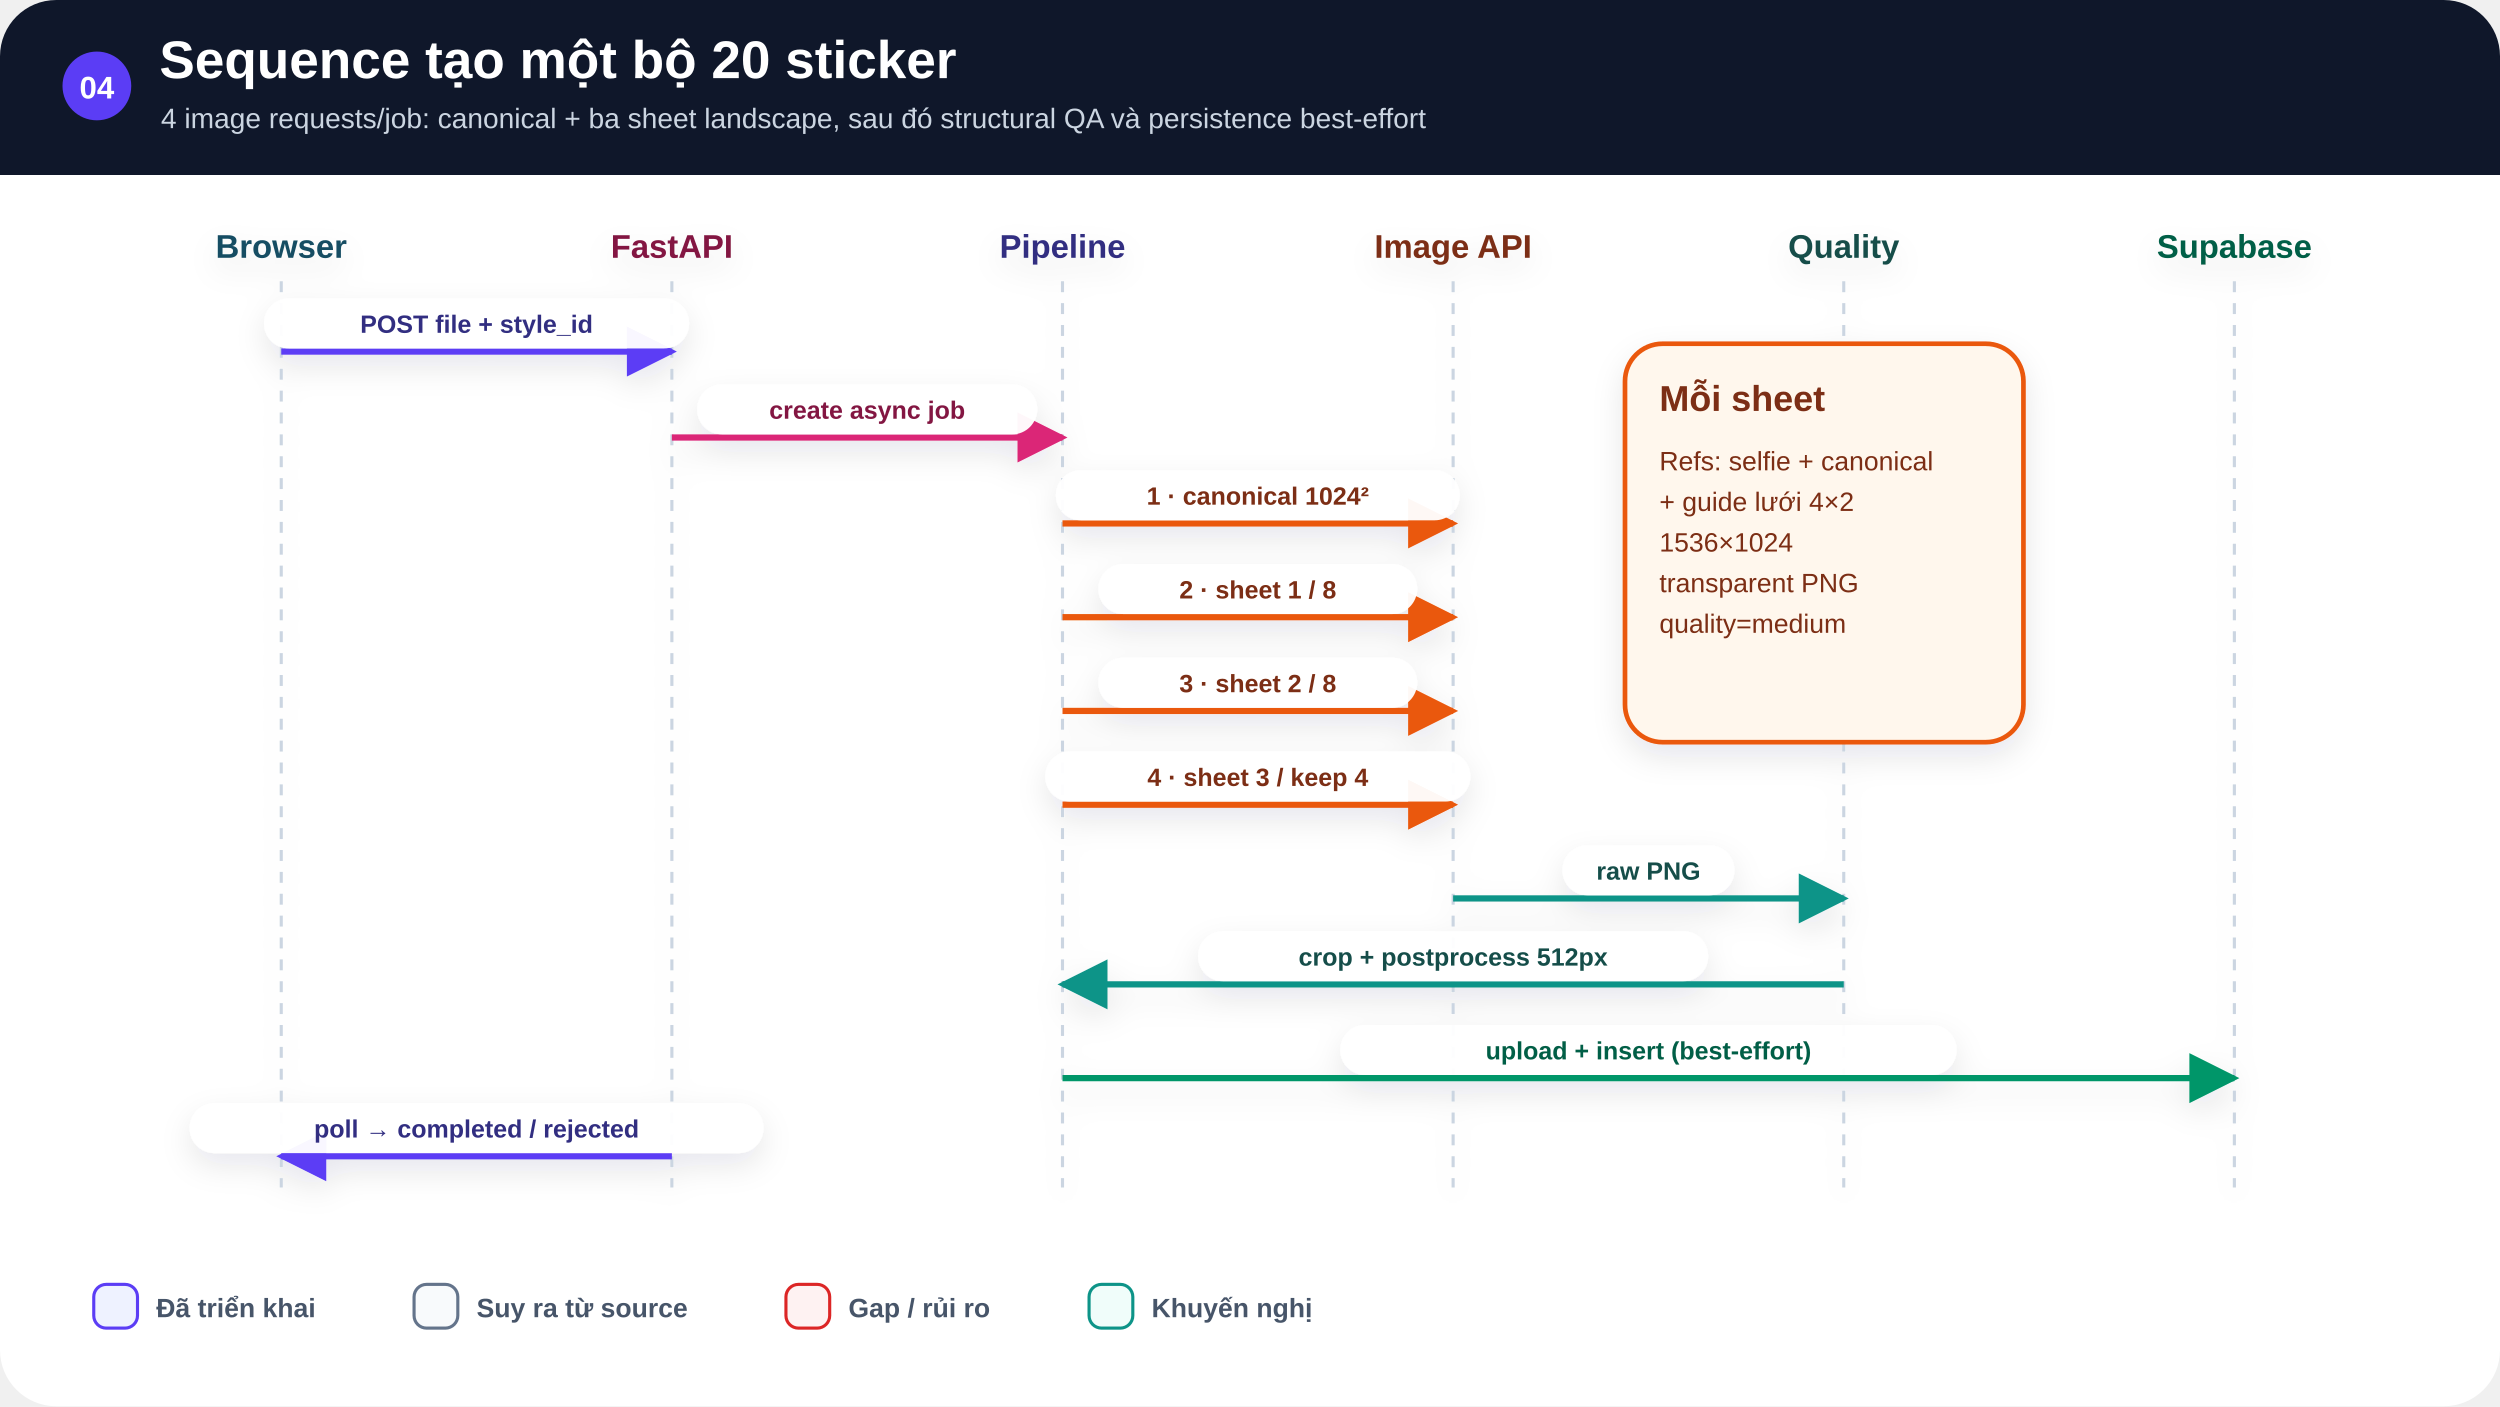
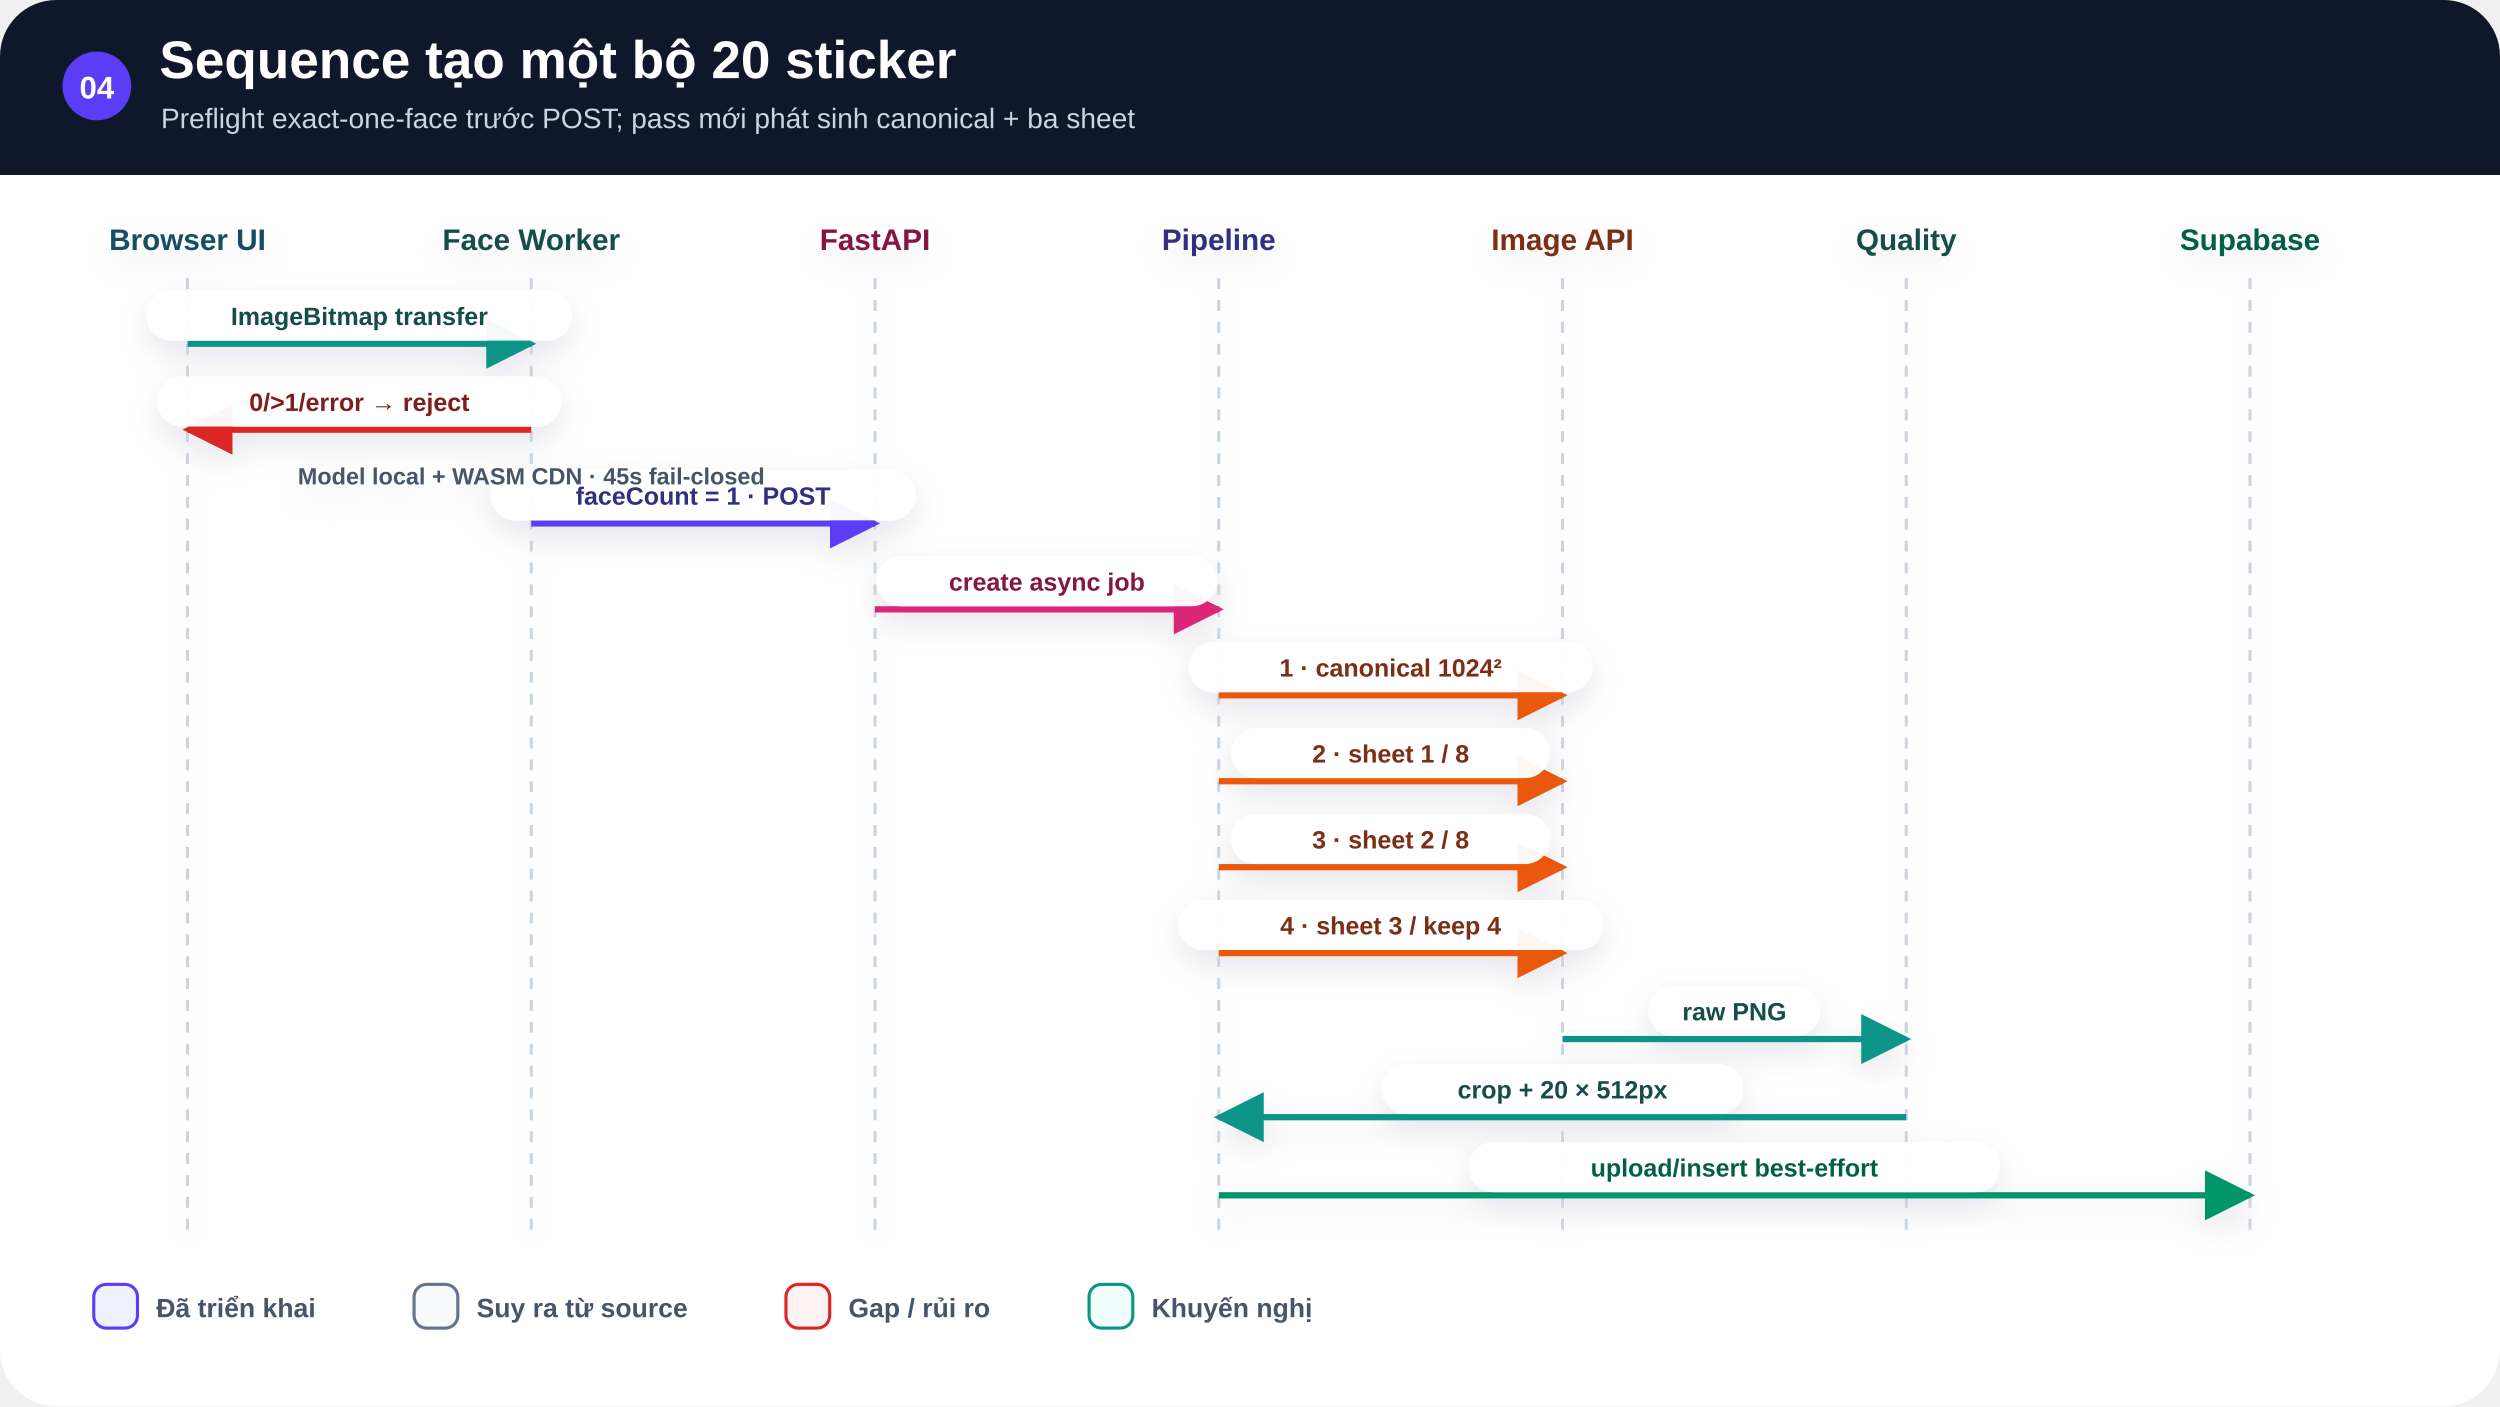
<svg xmlns="http://www.w3.org/2000/svg" width="1600" height="900" viewBox="0 0 1600 900">
  <defs>
    <filter id="shadow-generation-sequence" x="-20%" y="-20%" width="140%" height="140%">
      <feDropShadow dx="0" dy="8" stdDeviation="10" flood-color="#0F172A" flood-opacity="0.10" />
    </filter>
    <marker id="arrow-generation-sequence-client" viewBox="0 0 10 10" refX="9" refY="5" markerWidth="8" markerHeight="8" orient="auto-start-reverse">
      <path d="M 0 0 L 10 5 L 0 10 z" fill="#0891B2" />
    </marker>
    <marker id="arrow-generation-sequence-frontend" viewBox="0 0 10 10" refX="9" refY="5" markerWidth="8" markerHeight="8" orient="auto-start-reverse">
      <path d="M 0 0 L 10 5 L 0 10 z" fill="#5B3DF5" />
    </marker>
    <marker id="arrow-generation-sequence-backend" viewBox="0 0 10 10" refX="9" refY="5" markerWidth="8" markerHeight="8" orient="auto-start-reverse">
      <path d="M 0 0 L 10 5 L 0 10 z" fill="#DB2777" />
    </marker>
    <marker id="arrow-generation-sequence-data" viewBox="0 0 10 10" refX="9" refY="5" markerWidth="8" markerHeight="8" orient="auto-start-reverse">
      <path d="M 0 0 L 10 5 L 0 10 z" fill="#059669" />
    </marker>
    <marker id="arrow-generation-sequence-external" viewBox="0 0 10 10" refX="9" refY="5" markerWidth="8" markerHeight="8" orient="auto-start-reverse">
      <path d="M 0 0 L 10 5 L 0 10 z" fill="#EA580C" />
    </marker>
    <marker id="arrow-generation-sequence-quality" viewBox="0 0 10 10" refX="9" refY="5" markerWidth="8" markerHeight="8" orient="auto-start-reverse">
      <path d="M 0 0 L 10 5 L 0 10 z" fill="#0D9488" />
    </marker>
    <marker id="arrow-generation-sequence-risk" viewBox="0 0 10 10" refX="9" refY="5" markerWidth="8" markerHeight="8" orient="auto-start-reverse">
      <path d="M 0 0 L 10 5 L 0 10 z" fill="#DC2626" />
    </marker>
    <marker id="arrow-generation-sequence-neutral" viewBox="0 0 10 10" refX="9" refY="5" markerWidth="8" markerHeight="8" orient="auto-start-reverse">
      <path d="M 0 0 L 10 5 L 0 10 z" fill="#64748B" />
    </marker>
    <marker id="arrow-generation-sequence-ink" viewBox="0 0 10 10" refX="9" refY="5" markerWidth="8" markerHeight="8" orient="auto-start-reverse">
      <path d="M 0 0 L 10 5 L 0 10 z" fill="#0F172A" />
    </marker>
  </defs>
  <rect width="1600" height="900" rx="36" fill="#FFFFFF" />
  <rect x="0" y="0" width="1600" height="112" rx="36" fill="#0F172A" />
  <rect x="0" y="76" width="1600" height="36" fill="#0F172A" />
  <circle cx="62" cy="55" r="22" fill="#5B3DF5" />
  <text x="62" y="63" text-anchor="middle" fill="#FFFFFF" font-family="Arial, sans-serif" font-size="20" font-weight="800">04</text>
  <text x="102" y="50" text-anchor="start" fill="#FFFFFF" font-family="Arial, sans-serif" font-size="34" font-weight="800">Sequence tạo một bộ 20 sticker</text>
-   <text x="103" y="82" text-anchor="start" fill="#CBD5E1" font-family="Arial, sans-serif" font-size="18" font-weight="500">4 image requests/job: canonical + ba sheet landscape, sau đó structural QA và persistence best-effort</text>
+   <text x="103" y="82" text-anchor="start" fill="#CBD5E1" font-family="Arial, sans-serif" font-size="18" font-weight="500">Preflight exact-one-face trước POST; pass mới phát sinh canonical + ba sheet</text>
  <g filter="url(#shadow-generation-sequence)">
-     <text x="180" y="165" text-anchor="middle" fill="#164E63" font-family="Arial, sans-serif" font-size="21" font-weight="800">Browser</text>
-     <line x1="180" y1="180" x2="180" y2="760" stroke="#CBD5E1" stroke-width="2" stroke-dasharray="7 7" />
-     <text x="430" y="165" text-anchor="middle" fill="#831843" font-family="Arial, sans-serif" font-size="21" font-weight="800">FastAPI</text>
-     <line x1="430" y1="180" x2="430" y2="760" stroke="#CBD5E1" stroke-width="2" stroke-dasharray="7 7" />
-     <text x="680" y="165" text-anchor="middle" fill="#312E81" font-family="Arial, sans-serif" font-size="21" font-weight="800">Pipeline</text>
-     <line x1="680" y1="180" x2="680" y2="760" stroke="#CBD5E1" stroke-width="2" stroke-dasharray="7 7" />
-     <text x="930" y="165" text-anchor="middle" fill="#7C2D12" font-family="Arial, sans-serif" font-size="21" font-weight="800">Image API</text>
-     <line x1="930" y1="180" x2="930" y2="760" stroke="#CBD5E1" stroke-width="2" stroke-dasharray="7 7" />
-     <text x="1180" y="165" text-anchor="middle" fill="#134E4A" font-family="Arial, sans-serif" font-size="21" font-weight="800">Quality</text>
-     <line x1="1180" y1="180" x2="1180" y2="760" stroke="#CBD5E1" stroke-width="2" stroke-dasharray="7 7" />
-     <text x="1430" y="165" text-anchor="middle" fill="#065F46" font-family="Arial, sans-serif" font-size="21" font-weight="800">Supabase</text>
-     <line x1="1430" y1="180" x2="1430" y2="760" stroke="#CBD5E1" stroke-width="2" stroke-dasharray="7 7" />
+     <text x="120" y="160" text-anchor="middle" fill="#164E63" font-family="Arial, sans-serif" font-size="19" font-weight="800">Browser UI</text>
+     <line x1="120" y1="178" x2="120" y2="790" stroke="#CBD5E1" stroke-width="2" stroke-dasharray="7 7" />
+     <text x="340" y="160" text-anchor="middle" fill="#134E4A" font-family="Arial, sans-serif" font-size="19" font-weight="800">Face Worker</text>
+     <line x1="340" y1="178" x2="340" y2="790" stroke="#CBD5E1" stroke-width="2" stroke-dasharray="7 7" />
+     <text x="560" y="160" text-anchor="middle" fill="#831843" font-family="Arial, sans-serif" font-size="19" font-weight="800">FastAPI</text>
+     <line x1="560" y1="178" x2="560" y2="790" stroke="#CBD5E1" stroke-width="2" stroke-dasharray="7 7" />
+     <text x="780" y="160" text-anchor="middle" fill="#312E81" font-family="Arial, sans-serif" font-size="19" font-weight="800">Pipeline</text>
+     <line x1="780" y1="178" x2="780" y2="790" stroke="#CBD5E1" stroke-width="2" stroke-dasharray="7 7" />
+     <text x="1000" y="160" text-anchor="middle" fill="#7C2D12" font-family="Arial, sans-serif" font-size="19" font-weight="800">Image API</text>
+     <line x1="1000" y1="178" x2="1000" y2="790" stroke="#CBD5E1" stroke-width="2" stroke-dasharray="7 7" />
+     <text x="1220" y="160" text-anchor="middle" fill="#134E4A" font-family="Arial, sans-serif" font-size="19" font-weight="800">Quality</text>
+     <line x1="1220" y1="178" x2="1220" y2="790" stroke="#CBD5E1" stroke-width="2" stroke-dasharray="7 7" />
+     <text x="1440" y="160" text-anchor="middle" fill="#065F46" font-family="Arial, sans-serif" font-size="19" font-weight="800">Supabase</text>
+     <line x1="1440" y1="178" x2="1440" y2="790" stroke="#CBD5E1" stroke-width="2" stroke-dasharray="7 7" />
    <g>
-       <path d="M 180 225 L 430 225" fill="none" stroke="#5B3DF5" stroke-width="4" marker-end="url(#arrow-generation-sequence-frontend)" />
-       <rect x="169" y="191" width="272" height="32" rx="16" fill="#FFFFFF" opacity="0.96" />
-       <text x="305" y="213" text-anchor="middle" fill="#312E81" font-family="Arial, sans-serif" font-size="16" font-weight="700">POST file + style_id</text>
+       <path d="M 120 220 L 340 220" fill="none" stroke="#0D9488" stroke-width="4" marker-end="url(#arrow-generation-sequence-quality)" />
+       <rect x="94" y="186" width="272" height="32" rx="16" fill="#FFFFFF" opacity="0.96" />
+       <text x="230" y="208" text-anchor="middle" fill="#134E4A" font-family="Arial, sans-serif" font-size="16" font-weight="700">ImageBitmap transfer</text>
    </g>
    <g>
-       <path d="M 430 280 L 680 280" fill="none" stroke="#DB2777" stroke-width="4" marker-end="url(#arrow-generation-sequence-backend)" />
-       <rect x="446.2" y="246" width="217.6" height="32" rx="16" fill="#FFFFFF" opacity="0.96" />
-       <text x="555" y="268" text-anchor="middle" fill="#831843" font-family="Arial, sans-serif" font-size="16" font-weight="700">create async job</text>
+       <path d="M 340 275 L 120 275" fill="none" stroke="#DC2626" stroke-width="4" marker-end="url(#arrow-generation-sequence-risk)" />
+       <rect x="100.8" y="241" width="258.4" height="32" rx="16" fill="#FFFFFF" opacity="0.96" />
+       <text x="230" y="263" text-anchor="middle" fill="#7F1D1D" font-family="Arial, sans-serif" font-size="16" font-weight="700">0/&gt;1/error → reject</text>
    </g>
    <g>
-       <path d="M 680 335 L 930 335" fill="none" stroke="#EA580C" stroke-width="4" marker-end="url(#arrow-generation-sequence-external)" />
-       <rect x="675.8" y="301" width="258.4" height="32" rx="16" fill="#FFFFFF" opacity="0.96" />
-       <text x="805" y="323" text-anchor="middle" fill="#7C2D12" font-family="Arial, sans-serif" font-size="16" font-weight="700">1 · canonical 1024²</text>
+       <path d="M 340 335 L 560 335" fill="none" stroke="#5B3DF5" stroke-width="4" marker-end="url(#arrow-generation-sequence-frontend)" />
+       <rect x="314" y="301" width="272" height="32" rx="16" fill="#FFFFFF" opacity="0.96" />
+       <text x="450" y="323" text-anchor="middle" fill="#312E81" font-family="Arial, sans-serif" font-size="16" font-weight="700">faceCount = 1 · POST</text>
    </g>
    <g>
-       <path d="M 680 395 L 930 395" fill="none" stroke="#EA580C" stroke-width="4" marker-end="url(#arrow-generation-sequence-external)" />
-       <rect x="703" y="361" width="204" height="32" rx="16" fill="#FFFFFF" opacity="0.96" />
-       <text x="805" y="383" text-anchor="middle" fill="#7C2D12" font-family="Arial, sans-serif" font-size="16" font-weight="700">2 · sheet 1 / 8</text>
+       <path d="M 560 390 L 780 390" fill="none" stroke="#DB2777" stroke-width="4" marker-end="url(#arrow-generation-sequence-backend)" />
+       <rect x="561.2" y="356" width="217.6" height="32" rx="16" fill="#FFFFFF" opacity="0.96" />
+       <text x="670" y="378" text-anchor="middle" fill="#831843" font-family="Arial, sans-serif" font-size="16" font-weight="700">create async job</text>
    </g>
    <g>
-       <path d="M 680 455 L 930 455" fill="none" stroke="#EA580C" stroke-width="4" marker-end="url(#arrow-generation-sequence-external)" />
-       <rect x="703" y="421" width="204" height="32" rx="16" fill="#FFFFFF" opacity="0.96" />
-       <text x="805" y="443" text-anchor="middle" fill="#7C2D12" font-family="Arial, sans-serif" font-size="16" font-weight="700">3 · sheet 2 / 8</text>
+       <path d="M 780 445 L 1000 445" fill="none" stroke="#EA580C" stroke-width="4" marker-end="url(#arrow-generation-sequence-external)" />
+       <rect x="760.8" y="411" width="258.4" height="32" rx="16" fill="#FFFFFF" opacity="0.96" />
+       <text x="890" y="433" text-anchor="middle" fill="#7C2D12" font-family="Arial, sans-serif" font-size="16" font-weight="700">1 · canonical 1024²</text>
    </g>
    <g>
-       <path d="M 680 515 L 930 515" fill="none" stroke="#EA580C" stroke-width="4" marker-end="url(#arrow-generation-sequence-external)" />
-       <rect x="669" y="481" width="272" height="32" rx="16" fill="#FFFFFF" opacity="0.96" />
-       <text x="805" y="503" text-anchor="middle" fill="#7C2D12" font-family="Arial, sans-serif" font-size="16" font-weight="700">4 · sheet 3 / keep 4</text>
+       <path d="M 780 500 L 1000 500" fill="none" stroke="#EA580C" stroke-width="4" marker-end="url(#arrow-generation-sequence-external)" />
+       <rect x="788" y="466" width="204" height="32" rx="16" fill="#FFFFFF" opacity="0.96" />
+       <text x="890" y="488" text-anchor="middle" fill="#7C2D12" font-family="Arial, sans-serif" font-size="16" font-weight="700">2 · sheet 1 / 8</text>
    </g>
    <g>
-       <path d="M 930 575 L 1180 575" fill="none" stroke="#0D9488" stroke-width="4" marker-end="url(#arrow-generation-sequence-quality)" />
-       <rect x="1000" y="541" width="110" height="32" rx="16" fill="#FFFFFF" opacity="0.96" />
-       <text x="1055" y="563" text-anchor="middle" fill="#134E4A" font-family="Arial, sans-serif" font-size="16" font-weight="700">raw PNG</text>
+       <path d="M 780 555 L 1000 555" fill="none" stroke="#EA580C" stroke-width="4" marker-end="url(#arrow-generation-sequence-external)" />
+       <rect x="788" y="521" width="204" height="32" rx="16" fill="#FFFFFF" opacity="0.96" />
+       <text x="890" y="543" text-anchor="middle" fill="#7C2D12" font-family="Arial, sans-serif" font-size="16" font-weight="700">3 · sheet 2 / 8</text>
    </g>
    <g>
-       <path d="M 1180 630 L 680 630" fill="none" stroke="#0D9488" stroke-width="4" marker-end="url(#arrow-generation-sequence-quality)" />
-       <rect x="766.8" y="596" width="326.4" height="32" rx="16" fill="#FFFFFF" opacity="0.96" />
-       <text x="930" y="618" text-anchor="middle" fill="#134E4A" font-family="Arial, sans-serif" font-size="16" font-weight="700">crop + postprocess 512px</text>
+       <path d="M 780 610 L 1000 610" fill="none" stroke="#EA580C" stroke-width="4" marker-end="url(#arrow-generation-sequence-external)" />
+       <rect x="754" y="576" width="272" height="32" rx="16" fill="#FFFFFF" opacity="0.96" />
+       <text x="890" y="598" text-anchor="middle" fill="#7C2D12" font-family="Arial, sans-serif" font-size="16" font-weight="700">4 · sheet 3 / keep 4</text>
    </g>
    <g>
-       <path d="M 680 690 L 1430 690" fill="none" stroke="#059669" stroke-width="4" marker-end="url(#arrow-generation-sequence-data)" />
-       <rect x="857.8" y="656" width="394.4" height="32" rx="16" fill="#FFFFFF" opacity="0.96" />
-       <text x="1055" y="678" text-anchor="middle" fill="#065F46" font-family="Arial, sans-serif" font-size="16" font-weight="700">upload + insert (best-effort)</text>
+       <path d="M 1000 665 L 1220 665" fill="none" stroke="#0D9488" stroke-width="4" marker-end="url(#arrow-generation-sequence-quality)" />
+       <rect x="1055" y="631" width="110" height="32" rx="16" fill="#FFFFFF" opacity="0.96" />
+       <text x="1110" y="653" text-anchor="middle" fill="#134E4A" font-family="Arial, sans-serif" font-size="16" font-weight="700">raw PNG</text>
    </g>
    <g>
-       <path d="M 430 740 L 180 740" fill="none" stroke="#5B3DF5" stroke-width="4" marker-end="url(#arrow-generation-sequence-frontend)" />
-       <rect x="121.4" y="706" width="367.2" height="32" rx="16" fill="#FFFFFF" opacity="0.96" />
-       <text x="305" y="728" text-anchor="middle" fill="#312E81" font-family="Arial, sans-serif" font-size="16" font-weight="700">poll → completed / rejected</text>
+       <path d="M 1220 715 L 780 715" fill="none" stroke="#0D9488" stroke-width="4" marker-end="url(#arrow-generation-sequence-quality)" />
+       <rect x="884.4" y="681" width="231.2" height="32" rx="16" fill="#FFFFFF" opacity="0.96" />
+       <text x="1000" y="703" text-anchor="middle" fill="#134E4A" font-family="Arial, sans-serif" font-size="16" font-weight="700">crop + 20 × 512px</text>
    </g>
    <g>
-       <rect x="1040" y="220" width="255" height="255" rx="24" fill="#FFF7ED" stroke="#EA580C" stroke-width="3" />
-       <text x="1062" y="263" text-anchor="start" fill="#7C2D12" font-family="Arial, sans-serif" font-size="23" font-weight="800">Mỗi sheet</text>
-       <text x="1062" y="301" text-anchor="start" fill="#7C2D12" font-family="Arial, sans-serif" font-size="17" font-weight="500">
-         <tspan x="1062" dy="0">Refs: selfie + canonical</tspan>
-         <tspan x="1062" dy="26">+ guide lưới 4×2</tspan>
-         <tspan x="1062" dy="26">1536×1024</tspan>
-         <tspan x="1062" dy="26">transparent PNG</tspan>
-         <tspan x="1062" dy="26">quality=medium</tspan>
-       </text>
+       <path d="M 780 765 L 1440 765" fill="none" stroke="#059669" stroke-width="4" marker-end="url(#arrow-generation-sequence-data)" />
+       <rect x="940" y="731" width="340" height="32" rx="16" fill="#FFFFFF" opacity="0.96" />
+       <text x="1110" y="753" text-anchor="middle" fill="#065F46" font-family="Arial, sans-serif" font-size="16" font-weight="700">upload/insert best-effort</text>
    </g>
+     <text x="340" y="310" text-anchor="middle" fill="#475569" font-family="Arial, sans-serif" font-size="15" font-weight="700">Model local + WASM CDN · 45s fail-closed</text>
  </g>
  <g>
    <rect x="60" y="822" width="28" height="28" rx="8" fill="#EEF2FF" stroke="#5B3DF5" stroke-width="2" />
    <text x="100" y="843" text-anchor="start" fill="#475569" font-family="Arial, sans-serif" font-size="17" font-weight="600">Đã triển khai</text>
    <rect x="265" y="822" width="28" height="28" rx="8" fill="#F8FAFC" stroke="#64748B" stroke-width="2" />
    <text x="305" y="843" text-anchor="start" fill="#475569" font-family="Arial, sans-serif" font-size="17" font-weight="600">Suy ra từ source</text>
    <rect x="503" y="822" width="28" height="28" rx="8" fill="#FEF2F2" stroke="#DC2626" stroke-width="2" />
    <text x="543" y="843" text-anchor="start" fill="#475569" font-family="Arial, sans-serif" font-size="17" font-weight="600">Gap / rủi ro</text>
    <rect x="697" y="822" width="28" height="28" rx="8" fill="#F0FDFA" stroke="#0D9488" stroke-width="2" />
    <text x="737" y="843" text-anchor="start" fill="#475569" font-family="Arial, sans-serif" font-size="17" font-weight="600">Khuyến nghị</text>
  </g>
</svg>
